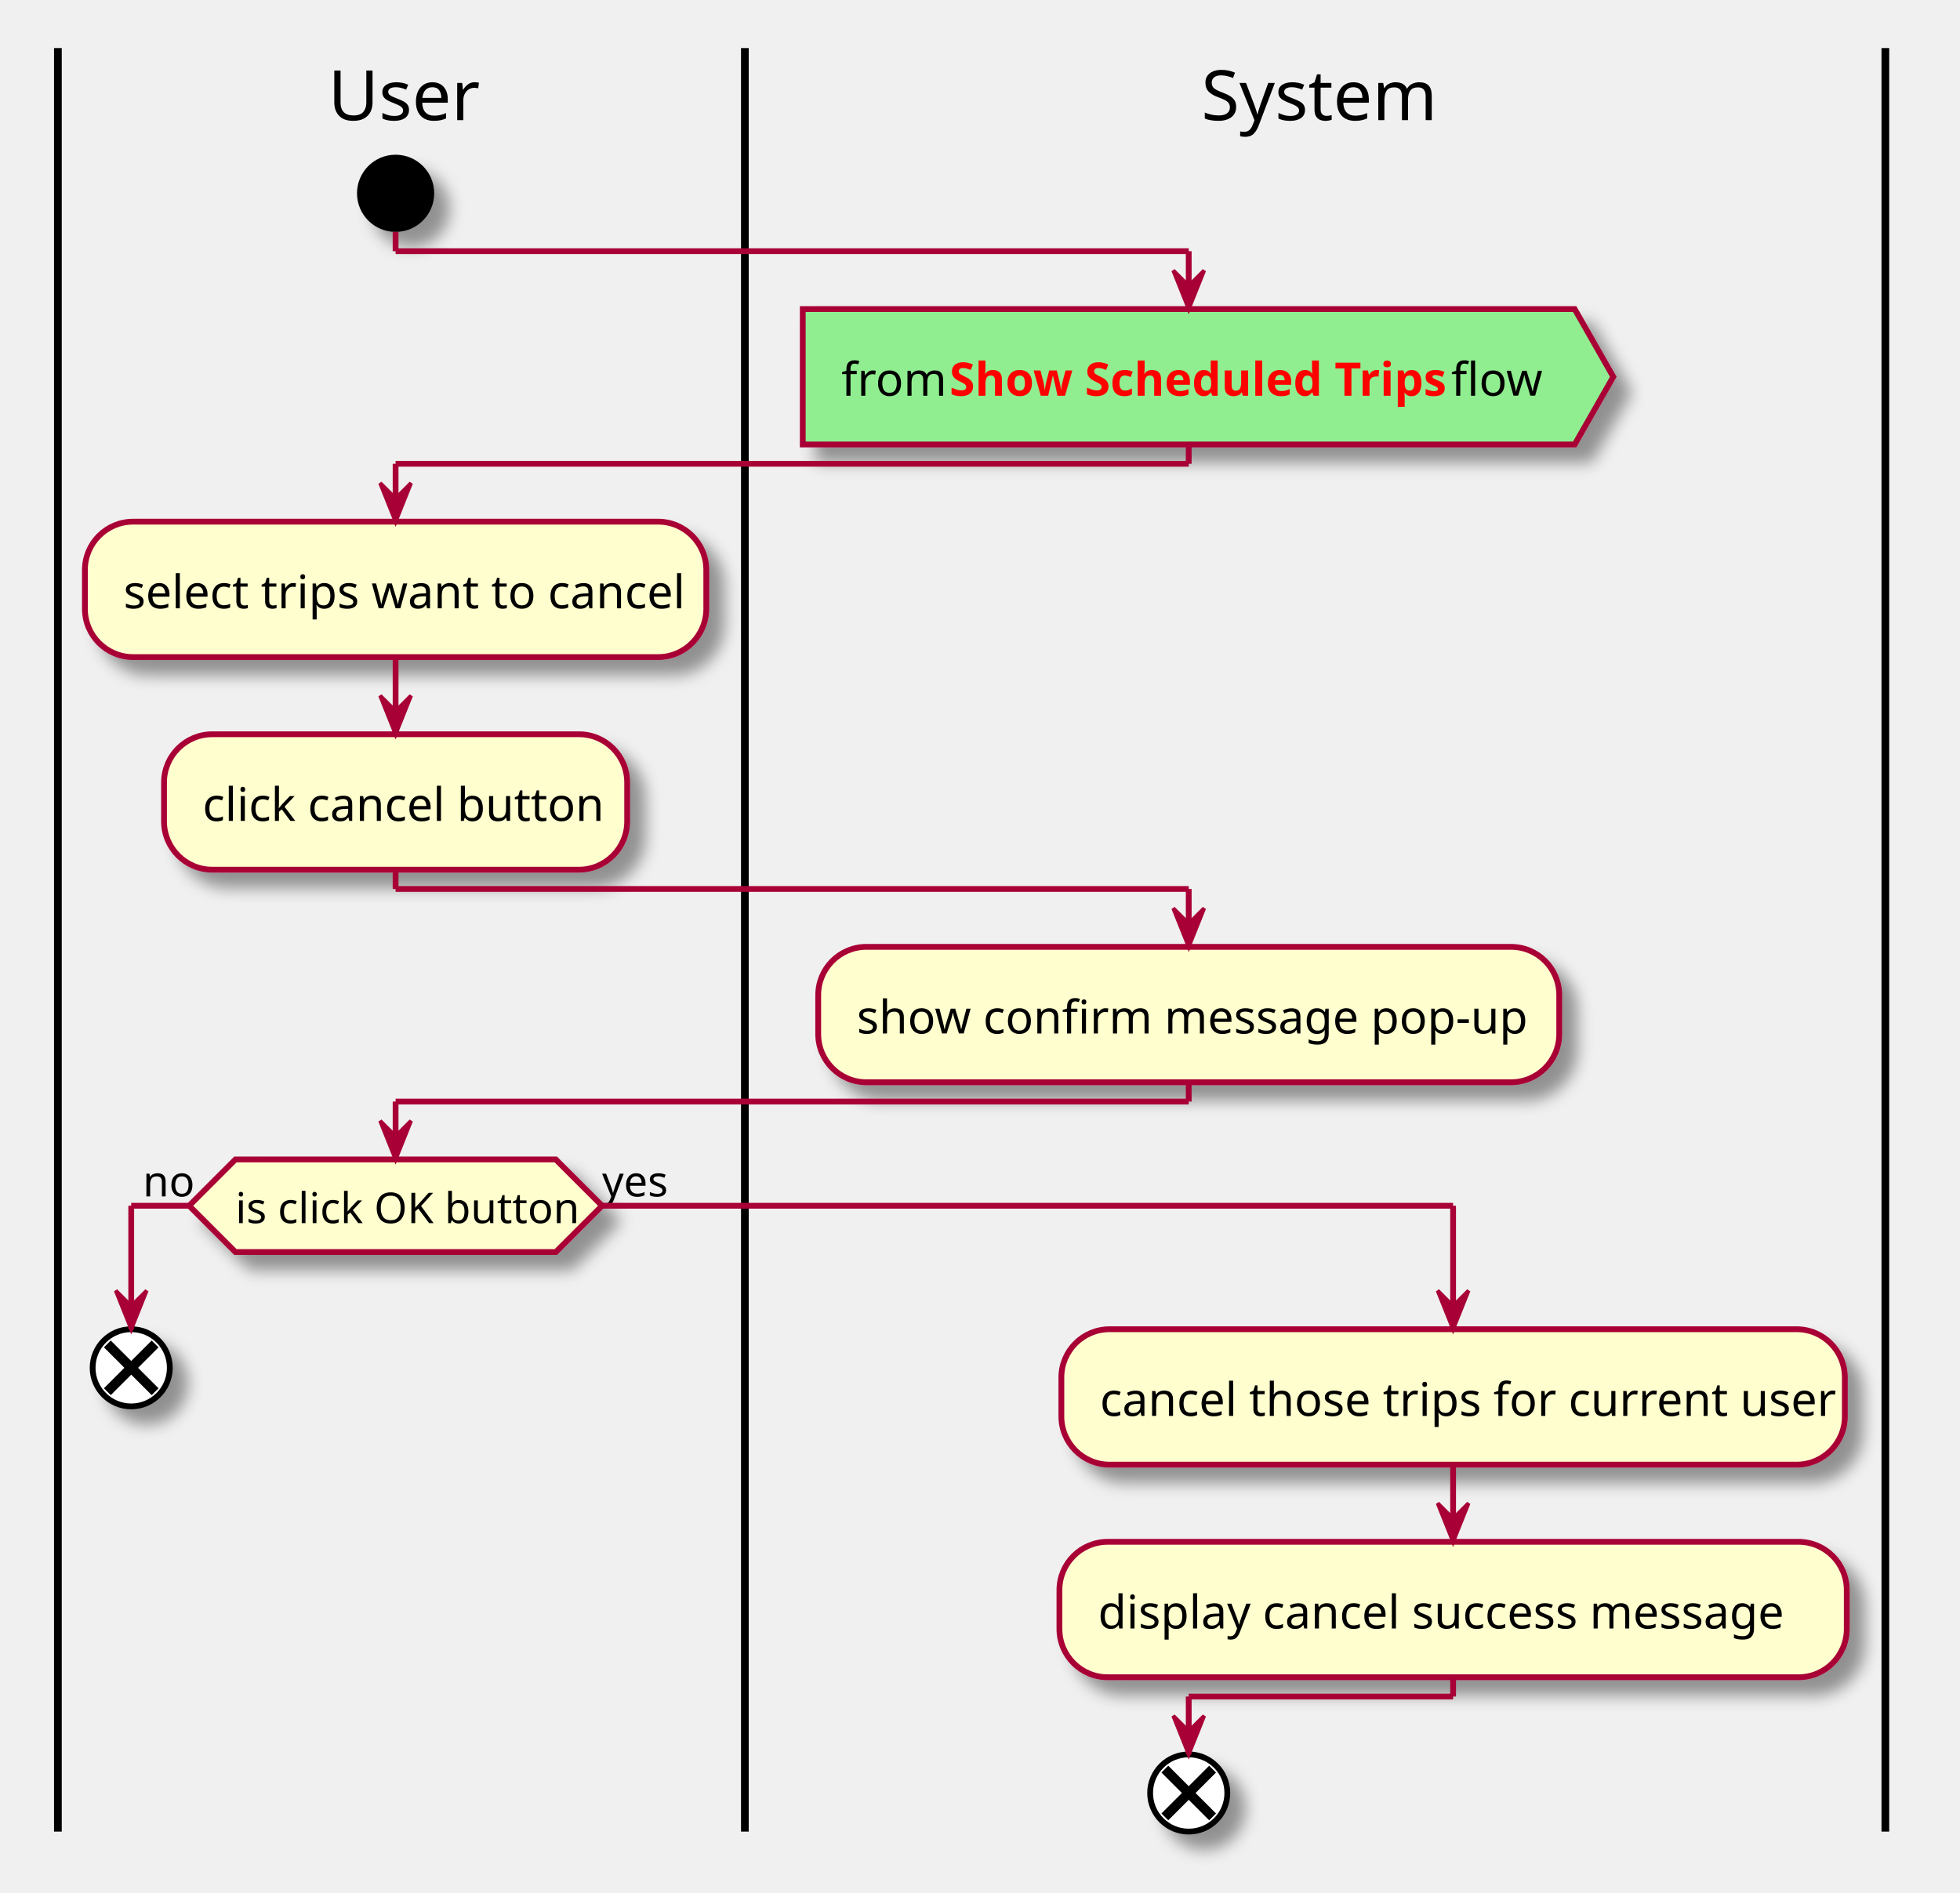
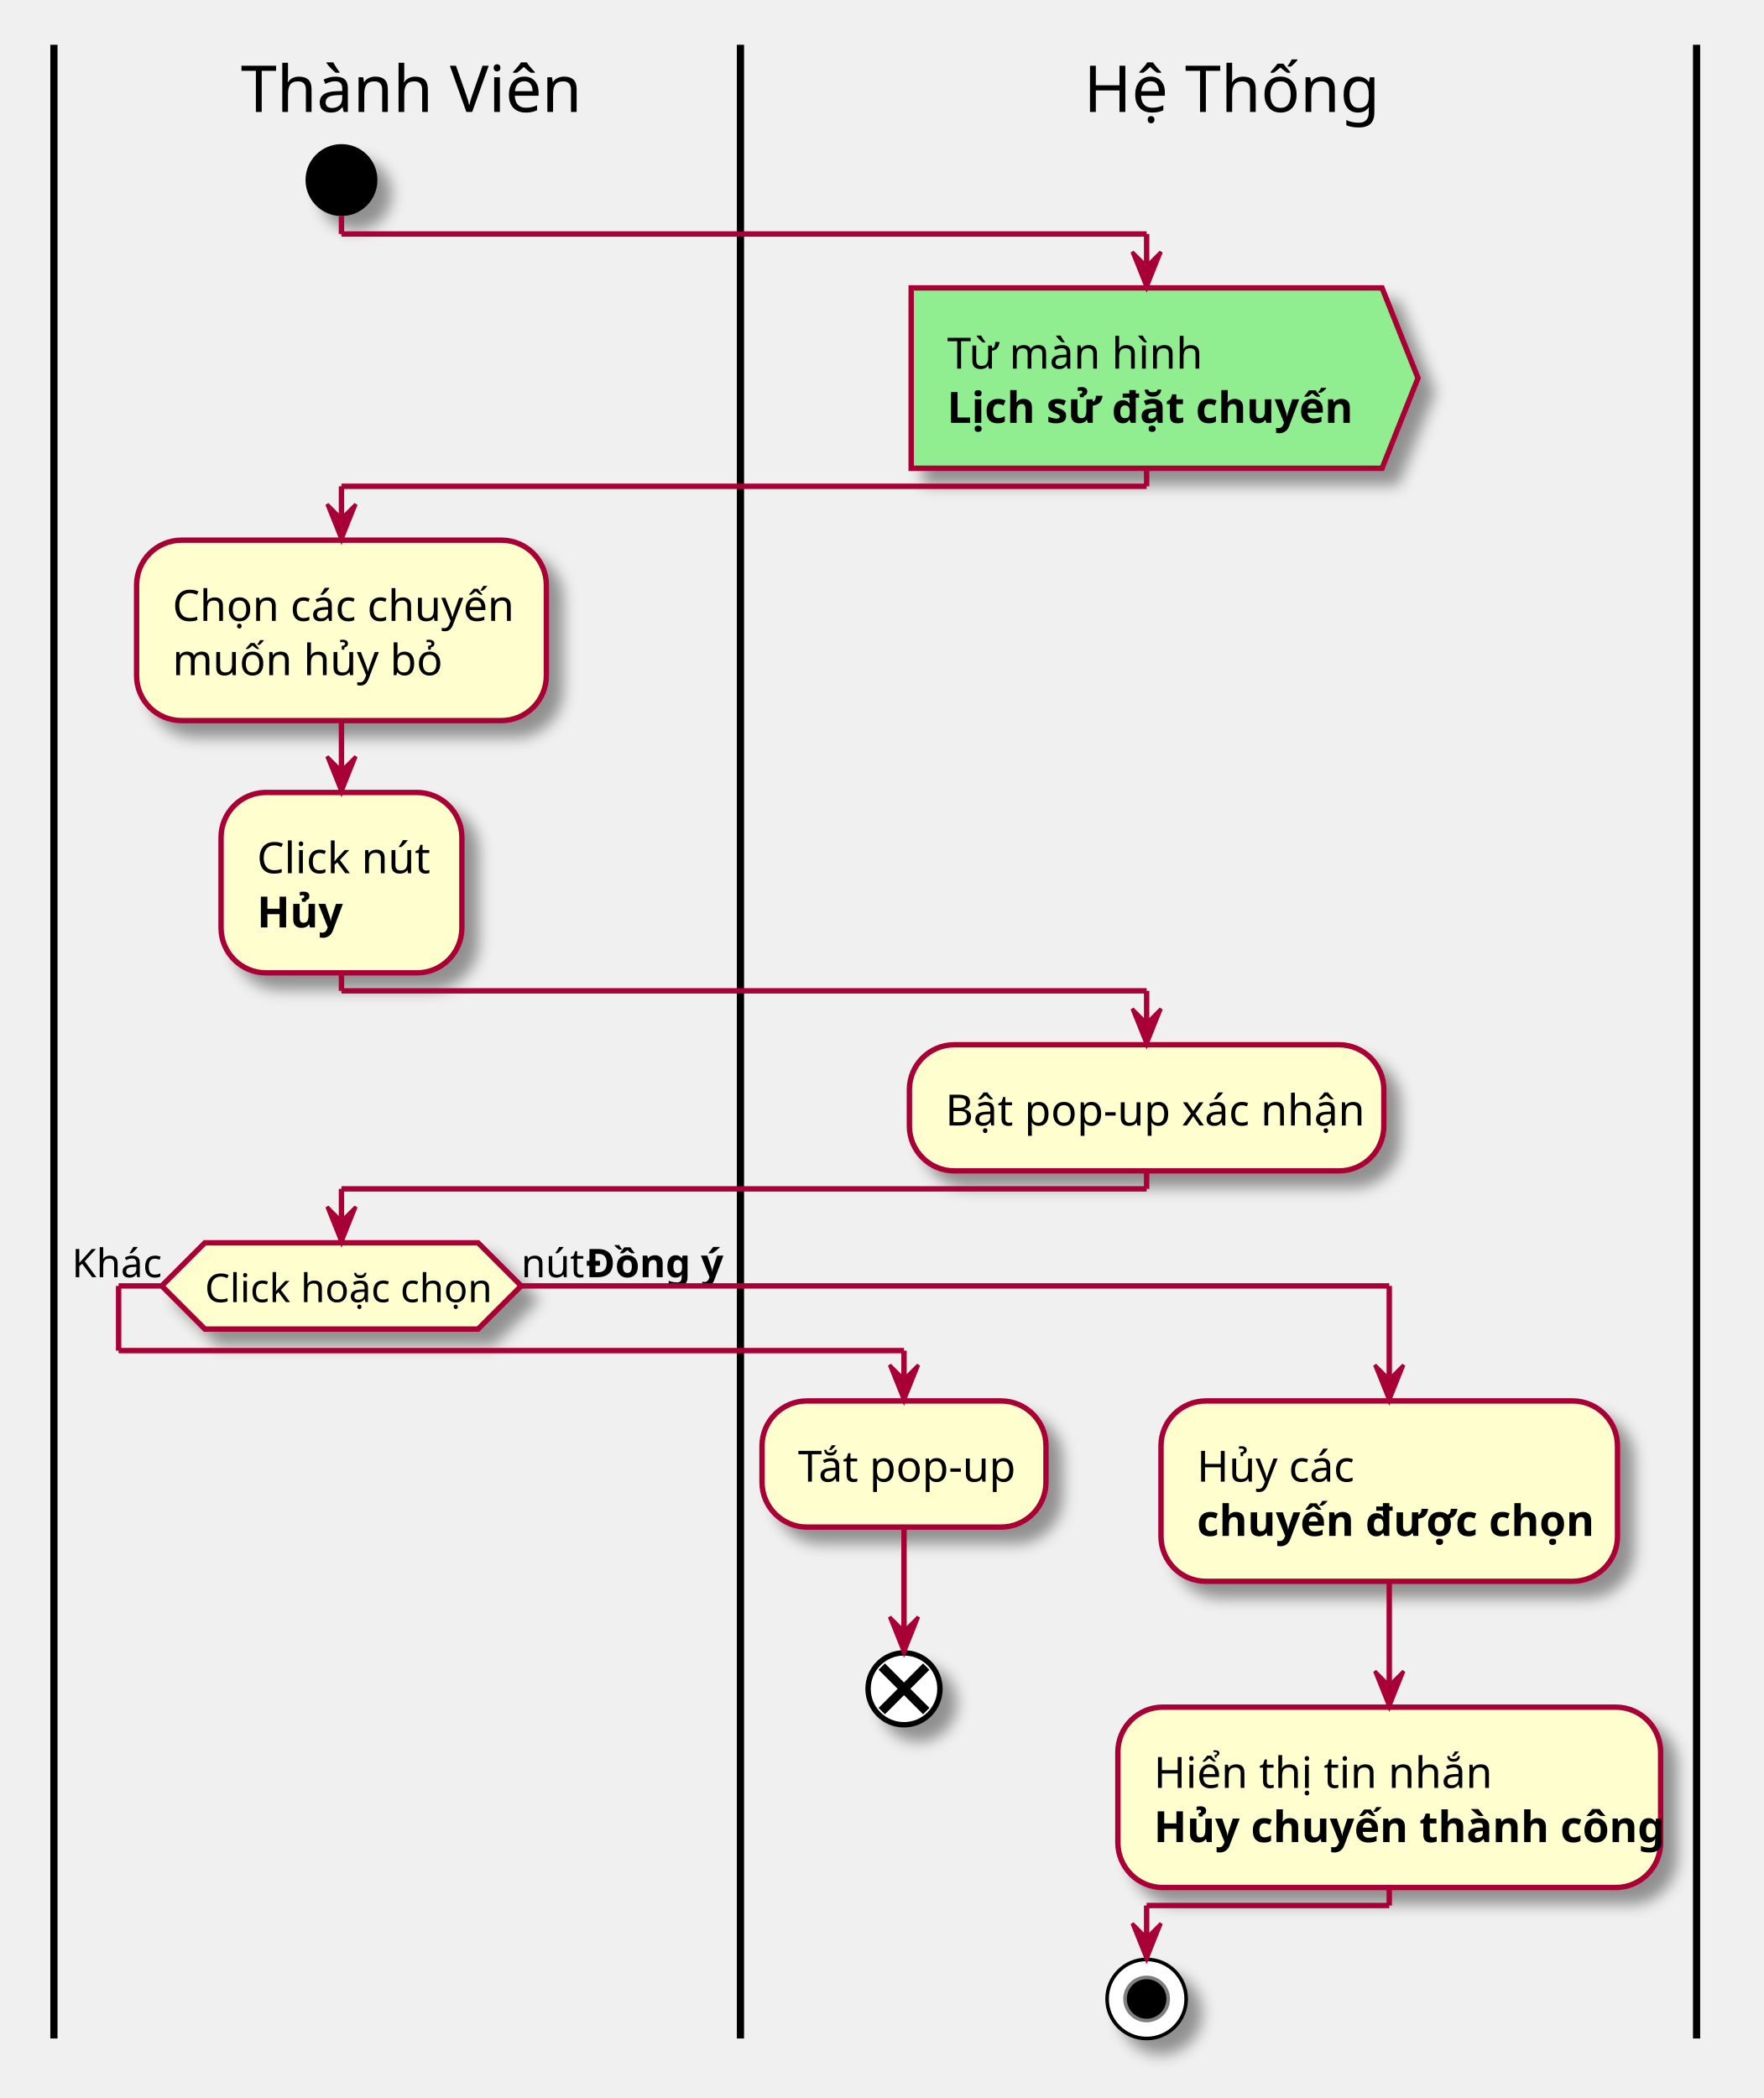
- <svg xmlns="http://www.w3.org/2000/svg" contentScriptType="application/ecmascript" contentStyleType="text/css" height="1022.917px" preserveAspectRatio="none" style="width:1058px;height:1022px;" version="1.1" viewBox="0 0 1058 1022" width="1058.333px" zoomAndPan="magnify">
+ <svg xmlns="http://www.w3.org/2000/svg" contentScriptType="application/ecmascript" contentStyleType="text/css" height="1216.667px" preserveAspectRatio="none" style="width:1022px;height:1216px;" version="1.1" viewBox="0 0 1022 1216" width="1022.917px" zoomAndPan="magnify">
  <defs>
-     <filter height="300%" id="f1jpvop4wsp8yx" width="300%" x="-1" y="-1">
+     <filter height="300%" id="f1pn8x1o9wmmxj" width="300%" x="-1" y="-1">
      <feGaussianBlur result="blurOut" stdDeviation="4.167" />
      <feColorMatrix in="blurOut" result="blurOut2" type="matrix" values="0 0 0 0 0 0 0 0 0 0 0 0 0 0 0 0 0 0 .4 0" />
      <feOffset dx="8.333" dy="8.333" in="blurOut2" result="blurOut3" />
      <feBlend in="SourceGraphic" in2="blurOut3" mode="normal" />
    </filter>
  </defs>
  <g>
-     <ellipse cx="213.542" cy="104.366" fill="#000000" filter="url(#f1jpvop4wsp8yx)" rx="20.833" ry="20.833" style="stroke:none;stroke-width:2.083;" />
-     <rect fill="#FEFECE" filter="url(#f1jpvop4wsp8yx)" height="73.112" rx="26.042" ry="26.042" style="stroke:#A80036;stroke-width:3.125;" width="335.417" x="45.833" y="281.645" />
-     <text fill="#000000" font-family="sans-serif" font-size="25" lengthAdjust="spacing" textLength="293.75" x="66.667" y="328.43">select trips want to cancel</text>
-     <rect fill="#FEFECE" filter="url(#f1jpvop4wsp8yx)" height="73.112" rx="26.042" ry="26.042" style="stroke:#A80036;stroke-width:3.125;" width="250" x="88.542" y="396.423" />
-     <text fill="#000000" font-family="sans-serif" font-size="25" lengthAdjust="spacing" textLength="208.333" x="109.375" y="443.209">click cancel button</text>
-     <polygon fill="#FEFECE" filter="url(#f1jpvop4wsp8yx)" points="127.083,625.981,300,625.981,325,650.981,300,675.981,127.083,675.981,102.083,650.981,127.083,625.981" style="stroke:#A80036;stroke-width:3.125;" />
-     <text fill="#000000" font-family="sans-serif" font-size="22.917" lengthAdjust="spacing" textLength="172.917" x="127.083" y="660.358">is click OK button</text>
-     <text fill="#000000" font-family="sans-serif" font-size="22.917" lengthAdjust="spacing" textLength="25" x="77.083" y="645.945">no</text>
-     <text fill="#000000" font-family="sans-serif" font-size="22.917" lengthAdjust="spacing" textLength="37.5" x="325" y="645.945">yes</text>
-     <ellipse cx="70.833" cy="738.481" fill="#FFFFFF" filter="url(#f1jpvop4wsp8yx)" rx="20.833" ry="20.833" style="stroke:#000000;stroke-width:3.125;" />
-     <line style="stroke:#000000;stroke-width:5.208;" x1="57.943" x2="83.723" y1="725.591" y2="751.371" />
-     <line style="stroke:#000000;stroke-width:5.208;" x1="83.723" x2="57.943" y1="725.591" y2="751.371" />
-     <line style="stroke:#000000;stroke-width:4.167;" x1="31.25" x2="31.25" y1="25.948" y2="988.871" />
-     <polygon fill="#90EE90" filter="url(#f1jpvop4wsp8yx)" points="433.333,166.866,850,166.866,870.833,203.422,850,239.978,433.333,239.978" style="stroke:#A80036;stroke-width:3.125;" />
-     <text fill="#000000" font-family="sans-serif" font-size="25" lengthAdjust="spacing" textLength="52.083" x="454.167" y="213.651">from</text>
-     <text fill="#FF0000" font-family="sans-serif" font-size="25" font-weight="bold" lengthAdjust="spacing" textLength="264.583" x="512.5" y="213.651">Show Scheduled Trips</text>
-     <text fill="#000000" font-family="sans-serif" font-size="25" lengthAdjust="spacing" textLength="45.833" x="783.333" y="213.651">flow</text>
-     <rect fill="#FEFECE" filter="url(#f1jpvop4wsp8yx)" height="73.112" rx="26.042" ry="26.042" style="stroke:#A80036;stroke-width:3.125;" width="400" x="441.667" y="511.202" />
-     <text fill="#000000" font-family="sans-serif" font-size="25" lengthAdjust="spacing" textLength="358.333" x="462.5" y="557.987">show confirm message pop-up</text>
-     <rect fill="#FEFECE" filter="url(#f1jpvop4wsp8yx)" height="73.112" rx="26.042" ry="26.042" style="stroke:#A80036;stroke-width:3.125;" width="422.917" x="572.917" y="717.647" />
-     <text fill="#000000" font-family="sans-serif" font-size="25" lengthAdjust="spacing" textLength="381.25" x="593.75" y="764.433">cancel those trips for current user</text>
-     <rect fill="#FEFECE" filter="url(#f1jpvop4wsp8yx)" height="73.112" rx="26.042" ry="26.042" style="stroke:#A80036;stroke-width:3.125;" width="425" x="571.875" y="832.426" />
-     <text fill="#000000" font-family="sans-serif" font-size="25" lengthAdjust="spacing" textLength="383.333" x="592.708" y="879.211">display cancel success message</text>
-     <ellipse cx="641.667" cy="968.038" fill="#FFFFFF" filter="url(#f1jpvop4wsp8yx)" rx="20.833" ry="20.833" style="stroke:#000000;stroke-width:3.125;" />
-     <line style="stroke:#000000;stroke-width:5.208;" x1="628.777" x2="654.557" y1="955.148" y2="980.928" />
-     <line style="stroke:#000000;stroke-width:5.208;" x1="654.557" x2="628.777" y1="955.148" y2="980.928" />
-     <line style="stroke:#000000;stroke-width:4.167;" x1="402.083" x2="402.083" y1="25.948" y2="988.871" />
-     <line style="stroke:#000000;stroke-width:4.167;" x1="1017.708" x2="1017.708" y1="25.948" y2="988.871" />
-     <line style="stroke:#A80036;stroke-width:3.125;" x1="213.542" x2="213.542" y1="354.757" y2="396.423" />
-     <polygon fill="#A80036" points="205.208,375.59,213.542,396.423,221.875,375.59,213.542,383.923" style="stroke:#A80036;stroke-width:2.083;" />
-     <line style="stroke:#A80036;stroke-width:3.125;" x1="102.083" x2="70.833" y1="650.981" y2="650.981" />
-     <line style="stroke:#A80036;stroke-width:3.125;" x1="70.833" x2="70.833" y1="650.981" y2="717.647" />
-     <polygon fill="#A80036" points="62.5,696.814,70.833,717.647,79.167,696.814,70.833,705.147" style="stroke:#A80036;stroke-width:2.083;" />
-     <line style="stroke:#A80036;stroke-width:3.125;" x1="784.375" x2="784.375" y1="790.759" y2="832.426" />
-     <polygon fill="#A80036" points="776.042,811.593,784.375,832.426,792.708,811.593,784.375,819.926" style="stroke:#A80036;stroke-width:2.083;" />
-     <line style="stroke:#A80036;stroke-width:3.125;" x1="213.542" x2="213.542" y1="125.199" y2="135.616" />
-     <line style="stroke:#A80036;stroke-width:3.125;" x1="213.542" x2="641.667" y1="135.616" y2="135.616" />
-     <line style="stroke:#A80036;stroke-width:3.125;" x1="641.667" x2="641.667" y1="135.616" y2="166.866" />
-     <polygon fill="#A80036" points="633.333,146.033,641.667,166.866,650,146.033,641.667,154.366" style="stroke:#A80036;stroke-width:2.083;" />
-     <line style="stroke:#A80036;stroke-width:3.125;" x1="641.667" x2="641.667" y1="239.978" y2="250.395" />
-     <line style="stroke:#A80036;stroke-width:3.125;" x1="641.667" x2="213.542" y1="250.395" y2="250.395" />
-     <line style="stroke:#A80036;stroke-width:3.125;" x1="213.542" x2="213.542" y1="250.395" y2="281.645" />
-     <polygon fill="#A80036" points="205.208,260.811,213.542,281.645,221.875,260.811,213.542,269.145" style="stroke:#A80036;stroke-width:2.083;" />
-     <line style="stroke:#A80036;stroke-width:3.125;" x1="213.542" x2="213.542" y1="469.535" y2="479.952" />
-     <line style="stroke:#A80036;stroke-width:3.125;" x1="213.542" x2="641.667" y1="479.952" y2="479.952" />
-     <line style="stroke:#A80036;stroke-width:3.125;" x1="641.667" x2="641.667" y1="479.952" y2="511.202" />
-     <polygon fill="#A80036" points="633.333,490.369,641.667,511.202,650,490.369,641.667,498.702" style="stroke:#A80036;stroke-width:2.083;" />
-     <line style="stroke:#A80036;stroke-width:3.125;" x1="325" x2="784.375" y1="650.981" y2="650.981" />
-     <line style="stroke:#A80036;stroke-width:3.125;" x1="784.375" x2="784.375" y1="650.981" y2="717.647" />
-     <polygon fill="#A80036" points="776.042,696.814,784.375,717.647,792.708,696.814,784.375,705.147" style="stroke:#A80036;stroke-width:2.083;" />
-     <line style="stroke:#A80036;stroke-width:3.125;" x1="784.375" x2="784.375" y1="905.538" y2="915.955" />
-     <line style="stroke:#A80036;stroke-width:3.125;" x1="784.375" x2="641.667" y1="915.955" y2="915.955" />
-     <line style="stroke:#A80036;stroke-width:3.125;" x1="641.667" x2="641.667" y1="915.955" y2="947.205" />
-     <polygon fill="#A80036" points="633.333,926.371,641.667,947.205,650,926.371,641.667,934.705" style="stroke:#A80036;stroke-width:2.083;" />
-     <line style="stroke:#A80036;stroke-width:3.125;" x1="641.667" x2="641.667" y1="584.314" y2="594.731" />
-     <line style="stroke:#A80036;stroke-width:3.125;" x1="641.667" x2="213.542" y1="594.731" y2="594.731" />
-     <line style="stroke:#A80036;stroke-width:3.125;" x1="213.542" x2="213.542" y1="594.731" y2="625.981" />
-     <polygon fill="#A80036" points="205.208,605.147,213.542,625.981,221.875,605.147,213.542,613.481" style="stroke:#A80036;stroke-width:2.083;" />
-     <text fill="#000000" font-family="sans-serif" font-size="37.5" lengthAdjust="spacing" textLength="79.167" x="177.083" y="64.876">User</text>
-     <text fill="#000000" font-family="sans-serif" font-size="37.5" lengthAdjust="spacing" textLength="122.917" x="648.438" y="64.876">System</text>
+     <ellipse cx="197.917" cy="104.366" fill="#000000" filter="url(#f1pn8x1o9wmmxj)" rx="20.833" ry="20.833" style="stroke:none;stroke-width:2.083;" />
+     <rect fill="#FEFECE" filter="url(#f1pn8x1o9wmmxj)" height="104.557" rx="26.042" ry="26.042" style="stroke:#A80036;stroke-width:3.125;" width="237.5" x="79.167" y="313.09" />
+     <text fill="#000000" font-family="sans-serif" font-size="25" lengthAdjust="spacing" textLength="195.833" x="100" y="359.875">Chọn các chuyến</text>
+     <text fill="#000000" font-family="sans-serif" font-size="25" lengthAdjust="spacing" textLength="147.917" x="100" y="391.321">muốn hủy bỏ</text>
+     <rect fill="#FEFECE" filter="url(#f1pn8x1o9wmmxj)" height="104.557" rx="26.042" ry="26.042" style="stroke:#A80036;stroke-width:3.125;" width="139.583" x="128.125" y="459.314" />
+     <text fill="#000000" font-family="sans-serif" font-size="25" lengthAdjust="spacing" textLength="97.917" x="148.958" y="506.099">Click nút</text>
+     <text fill="#000000" font-family="sans-serif" font-size="25" font-weight="bold" lengthAdjust="spacing" textLength="43.75" x="148.958" y="537.545">Hủy</text>
+     <polygon fill="#FEFECE" filter="url(#f1pn8x1o9wmmxj)" points="118.75,720.317,277.083,720.317,302.083,745.317,277.083,770.317,118.75,770.317,93.75,745.317,118.75,720.317" style="stroke:#A80036;stroke-width:3.125;" />
+     <text fill="#000000" font-family="sans-serif" font-size="22.917" lengthAdjust="spacing" textLength="158.333" x="118.75" y="754.694">Click hoặc chọn</text>
+     <text fill="#000000" font-family="sans-serif" font-size="22.917" lengthAdjust="spacing" textLength="52.083" x="41.667" y="740.281">Khác</text>
+     <text fill="#000000" font-family="sans-serif" font-size="22.917" lengthAdjust="spacing" textLength="31.25" x="302.083" y="740.281">nút</text>
+     <text fill="#000000" font-family="sans-serif" font-size="22.917" font-weight="bold" lengthAdjust="spacing" textLength="79.167" x="339.583" y="740.281">Đồng ý</text>
+     <line style="stroke:#000000;stroke-width:4.167;" x1="31.25" x2="31.25" y1="25.948" y2="1181.514" />
+     <polygon fill="#90EE90" filter="url(#f1pn8x1o9wmmxj)" points="528.125,166.866,801.042,166.866,821.875,219.145,801.042,271.423,528.125,271.423" style="stroke:#A80036;stroke-width:3.125;" />
+     <text fill="#000000" font-family="sans-serif" font-size="25" lengthAdjust="spacing" textLength="145.833" x="548.958" y="213.651">Từ màn hình</text>
+     <text fill="#000000" font-family="sans-serif" font-size="25" font-weight="bold" lengthAdjust="spacing" textLength="225" x="548.958" y="245.097">Lịch sử đặt chuyến</text>
+     <text fill="#000000" font-family="sans-serif" font-size="25" lengthAdjust="spacing" textLength="0" x="780.208" y="245.097" />
+     <rect fill="#FEFECE" filter="url(#f1pn8x1o9wmmxj)" height="73.112" rx="26.042" ry="26.042" style="stroke:#A80036;stroke-width:3.125;" width="275" x="527.083" y="605.538" />
+     <text fill="#000000" font-family="sans-serif" font-size="25" lengthAdjust="spacing" textLength="233.333" x="547.917" y="652.323">Bật pop-up xác nhận</text>
+     <rect fill="#FEFECE" filter="url(#f1pn8x1o9wmmxj)" height="73.112" rx="26.042" ry="26.042" style="stroke:#A80036;stroke-width:3.125;" width="164.583" x="441.667" y="811.983" />
+     <text fill="#000000" font-family="sans-serif" font-size="25" lengthAdjust="spacing" textLength="122.917" x="462.5" y="858.769">Tắt pop-up</text>
+     <ellipse cx="523.958" cy="978.845" fill="#FFFFFF" filter="url(#f1pn8x1o9wmmxj)" rx="20.833" ry="20.833" style="stroke:#000000;stroke-width:3.125;" />
+     <line style="stroke:#000000;stroke-width:5.208;" x1="511.068" x2="536.848" y1="965.955" y2="991.735" />
+     <line style="stroke:#000000;stroke-width:5.208;" x1="536.848" x2="511.068" y1="965.955" y2="991.735" />
+     <rect fill="#FEFECE" filter="url(#f1pn8x1o9wmmxj)" height="104.557" rx="26.042" ry="26.042" style="stroke:#A80036;stroke-width:3.125;" width="264.583" x="672.917" y="811.983" />
+     <text fill="#000000" font-family="sans-serif" font-size="25" lengthAdjust="spacing" textLength="89.583" x="693.75" y="858.769">Hủy các</text>
+     <text fill="#000000" font-family="sans-serif" font-size="25" font-weight="bold" lengthAdjust="spacing" textLength="222.917" x="693.75" y="890.214">chuyến được chọn</text>
+     <rect fill="#FEFECE" filter="url(#f1pn8x1o9wmmxj)" height="104.557" rx="26.042" ry="26.042" style="stroke:#A80036;stroke-width:3.125;" width="314.583" x="647.917" y="989.457" />
+     <text fill="#000000" font-family="sans-serif" font-size="25" lengthAdjust="spacing" textLength="185.417" x="668.75" y="1036.243">Hiển thị tin nhắn</text>
+     <text fill="#000000" font-family="sans-serif" font-size="25" font-weight="bold" lengthAdjust="spacing" textLength="272.917" x="668.75" y="1067.688">Hủy chuyến thành công</text>
+     <ellipse cx="664.583" cy="1158.598" fill="#FFFFFF" filter="url(#f1pn8x1o9wmmxj)" rx="22.917" ry="22.917" style="stroke:#000000;stroke-width:2.083;" />
+     <ellipse cx="664.583" cy="1158.598" fill="#000000" rx="12.5" ry="12.5" style="stroke:#7F7F7F;stroke-width:2.083;" />
+     <line style="stroke:#000000;stroke-width:4.167;" x1="429.167" x2="429.167" y1="25.948" y2="1181.514" />
+     <line style="stroke:#000000;stroke-width:4.167;" x1="983.333" x2="983.333" y1="25.948" y2="1181.514" />
+     <line style="stroke:#A80036;stroke-width:3.125;" x1="197.917" x2="197.917" y1="417.647" y2="459.314" />
+     <polygon fill="#A80036" points="189.583,438.481,197.917,459.314,206.25,438.481,197.917,446.814" style="stroke:#A80036;stroke-width:2.083;" />
+     <line style="stroke:#A80036;stroke-width:3.125;" x1="523.958" x2="523.958" y1="885.095" y2="958.012" />
+     <polygon fill="#A80036" points="515.625,937.178,523.958,958.012,532.292,937.178,523.958,945.512" style="stroke:#A80036;stroke-width:2.083;" />
+     <line style="stroke:#A80036;stroke-width:3.125;" x1="805.208" x2="805.208" y1="916.54" y2="989.457" />
+     <polygon fill="#A80036" points="796.875,968.624,805.208,989.457,813.542,968.624,805.208,976.957" style="stroke:#A80036;stroke-width:2.083;" />
+     <line style="stroke:#A80036;stroke-width:3.125;" x1="197.917" x2="197.917" y1="125.199" y2="135.616" />
+     <line style="stroke:#A80036;stroke-width:3.125;" x1="197.917" x2="664.583" y1="135.616" y2="135.616" />
+     <line style="stroke:#A80036;stroke-width:3.125;" x1="664.583" x2="664.583" y1="135.616" y2="166.866" />
+     <polygon fill="#A80036" points="656.25,146.033,664.583,166.866,672.917,146.033,664.583,154.366" style="stroke:#A80036;stroke-width:2.083;" />
+     <line style="stroke:#A80036;stroke-width:3.125;" x1="664.583" x2="664.583" y1="271.423" y2="281.84" />
+     <line style="stroke:#A80036;stroke-width:3.125;" x1="664.583" x2="197.917" y1="281.84" y2="281.84" />
+     <line style="stroke:#A80036;stroke-width:3.125;" x1="197.917" x2="197.917" y1="281.84" y2="313.09" />
+     <polygon fill="#A80036" points="189.583,292.257,197.917,313.09,206.25,292.257,197.917,300.59" style="stroke:#A80036;stroke-width:2.083;" />
+     <line style="stroke:#A80036;stroke-width:3.125;" x1="197.917" x2="197.917" y1="563.871" y2="574.288" />
+     <line style="stroke:#A80036;stroke-width:3.125;" x1="197.917" x2="664.583" y1="574.288" y2="574.288" />
+     <line style="stroke:#A80036;stroke-width:3.125;" x1="664.583" x2="664.583" y1="574.288" y2="605.538" />
+     <polygon fill="#A80036" points="656.25,584.705,664.583,605.538,672.917,584.705,664.583,593.038" style="stroke:#A80036;stroke-width:2.083;" />
+     <line style="stroke:#A80036;stroke-width:3.125;" x1="93.75" x2="68.75" y1="745.317" y2="745.317" />
+     <line style="stroke:#A80036;stroke-width:3.125;" x1="68.75" x2="68.75" y1="745.317" y2="782.817" />
+     <line style="stroke:#A80036;stroke-width:3.125;" x1="68.75" x2="523.958" y1="782.817" y2="782.817" />
+     <line style="stroke:#A80036;stroke-width:3.125;" x1="523.958" x2="523.958" y1="782.817" y2="811.983" />
+     <polygon fill="#A80036" points="515.625,791.15,523.958,811.983,532.292,791.15,523.958,799.483" style="stroke:#A80036;stroke-width:2.083;" />
+     <line style="stroke:#A80036;stroke-width:3.125;" x1="302.083" x2="805.208" y1="745.317" y2="745.317" />
+     <line style="stroke:#A80036;stroke-width:3.125;" x1="805.208" x2="805.208" y1="745.317" y2="811.983" />
+     <polygon fill="#A80036" points="796.875,791.15,805.208,811.983,813.542,791.15,805.208,799.483" style="stroke:#A80036;stroke-width:2.083;" />
+     <line style="stroke:#A80036;stroke-width:3.125;" x1="805.208" x2="805.208" y1="1094.014" y2="1104.431" />
+     <line style="stroke:#A80036;stroke-width:3.125;" x1="805.208" x2="664.583" y1="1104.431" y2="1104.431" />
+     <line style="stroke:#A80036;stroke-width:3.125;" x1="664.583" x2="664.583" y1="1104.431" y2="1135.681" />
+     <polygon fill="#A80036" points="656.25,1114.848,664.583,1135.681,672.917,1114.848,664.583,1123.181" style="stroke:#A80036;stroke-width:2.083;" />
+     <line style="stroke:#A80036;stroke-width:3.125;" x1="664.583" x2="664.583" y1="678.65" y2="689.067" />
+     <line style="stroke:#A80036;stroke-width:3.125;" x1="664.583" x2="197.917" y1="689.067" y2="689.067" />
+     <line style="stroke:#A80036;stroke-width:3.125;" x1="197.917" x2="197.917" y1="689.067" y2="720.317" />
+     <polygon fill="#A80036" points="189.583,699.483,197.917,720.317,206.25,699.483,197.917,707.817" style="stroke:#A80036;stroke-width:2.083;" />
+     <text fill="#000000" font-family="sans-serif" font-size="37.5" lengthAdjust="spacing" textLength="191.667" x="139.583" y="64.876">Thành Viên</text>
+     <text fill="#000000" font-family="sans-serif" font-size="37.5" lengthAdjust="spacing" textLength="166.667" x="628.125" y="64.876">Hệ Thống</text>
  </g>
</svg>
